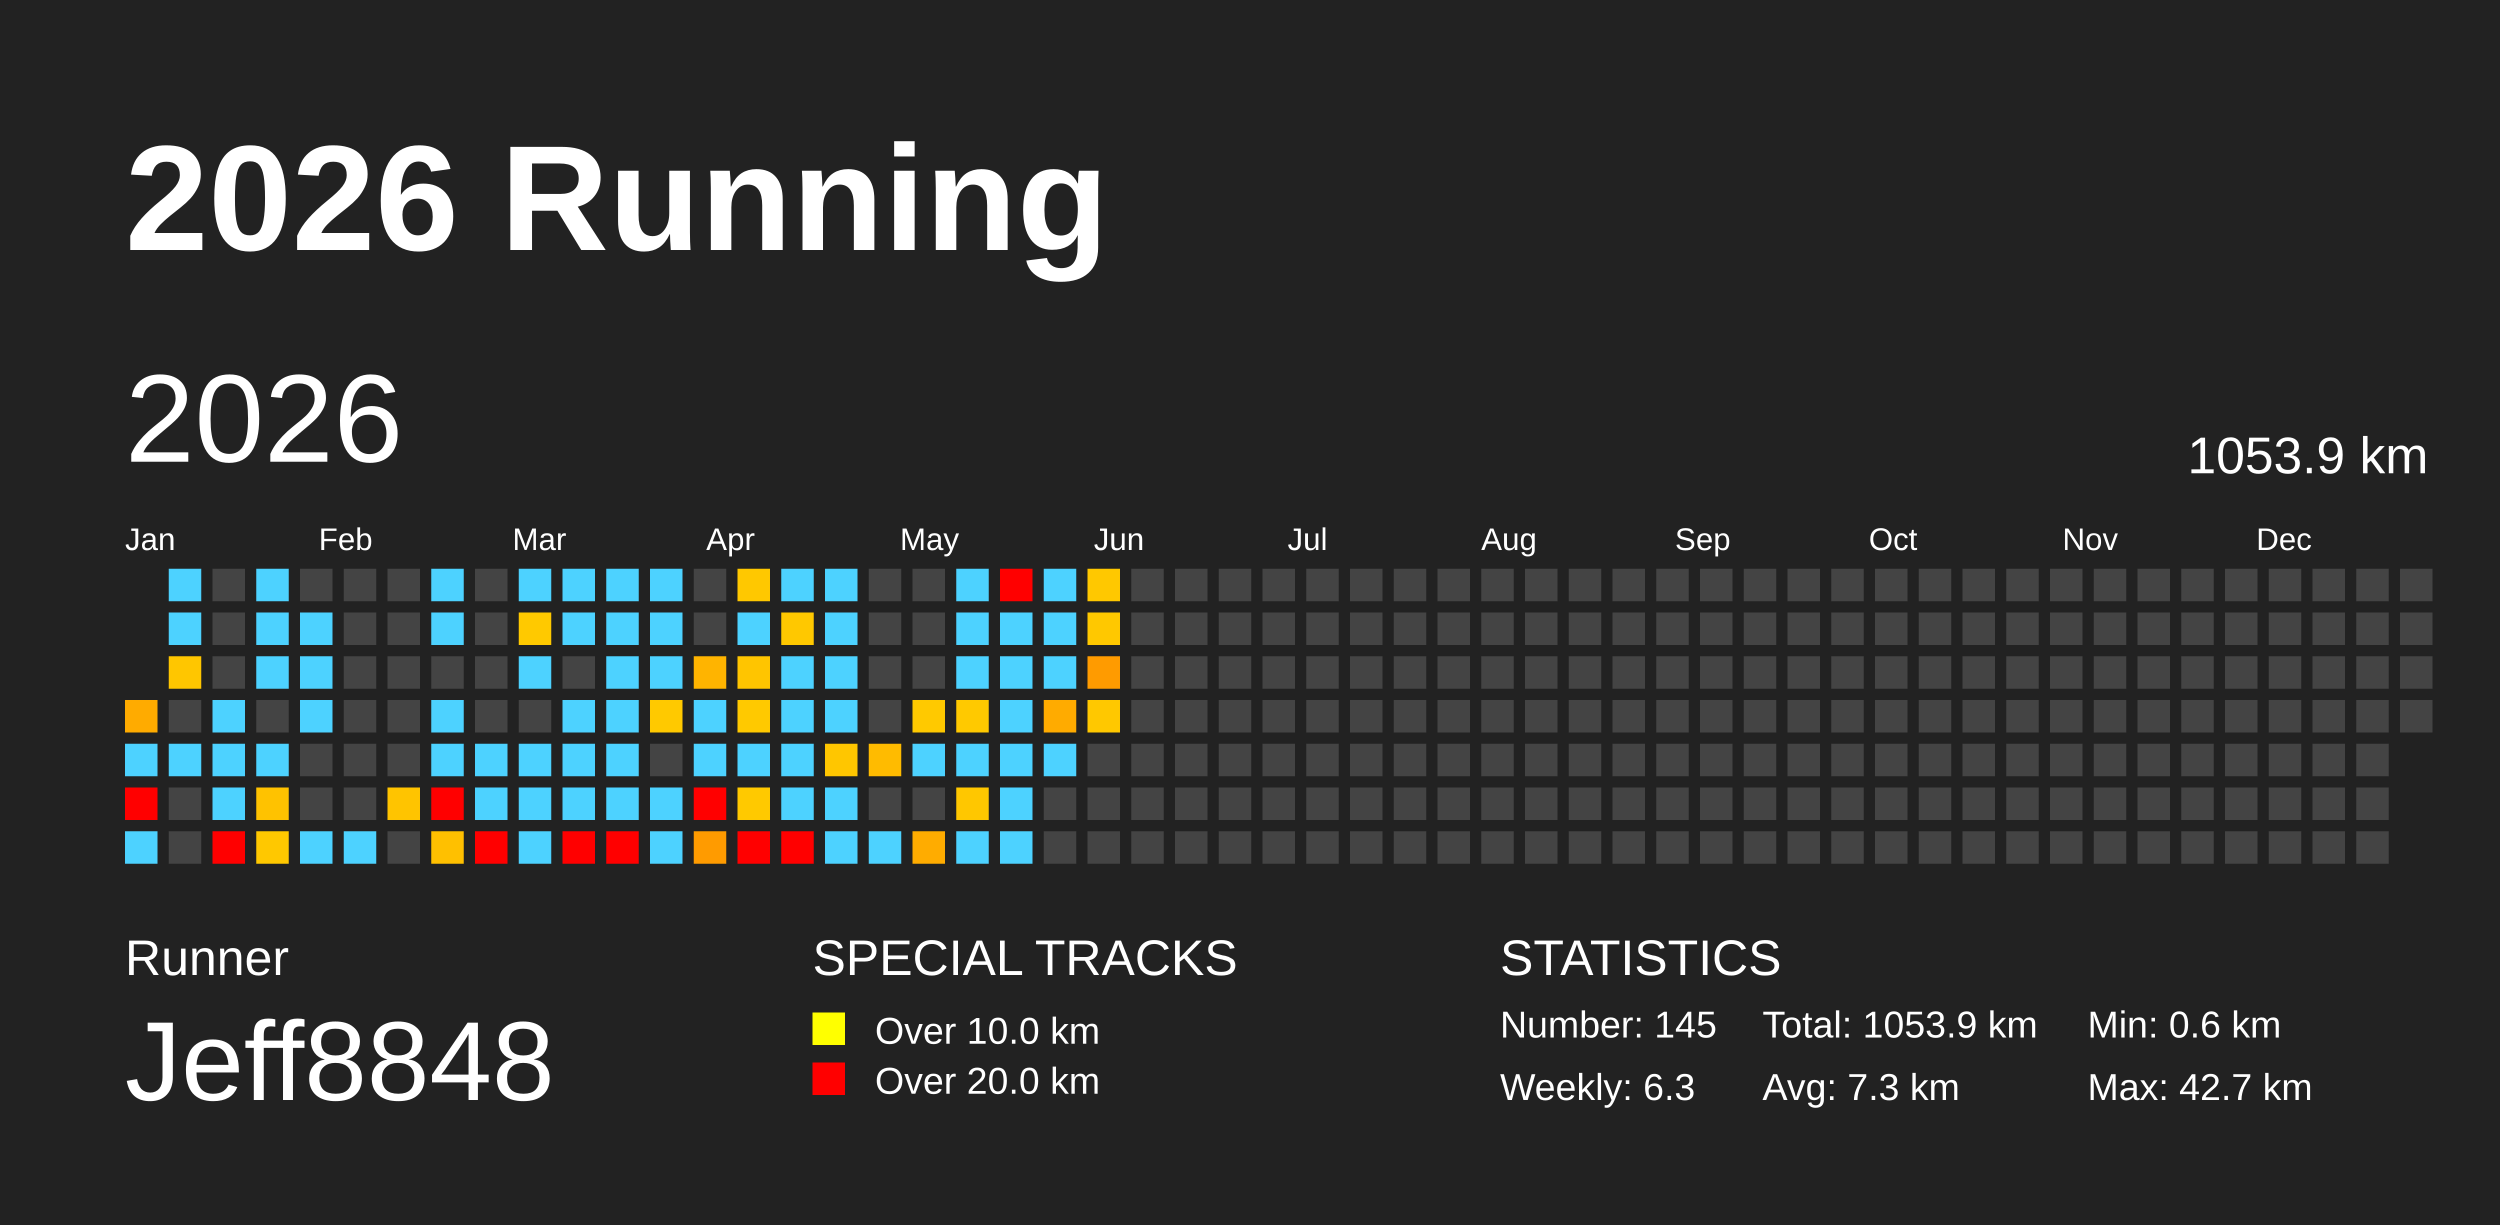
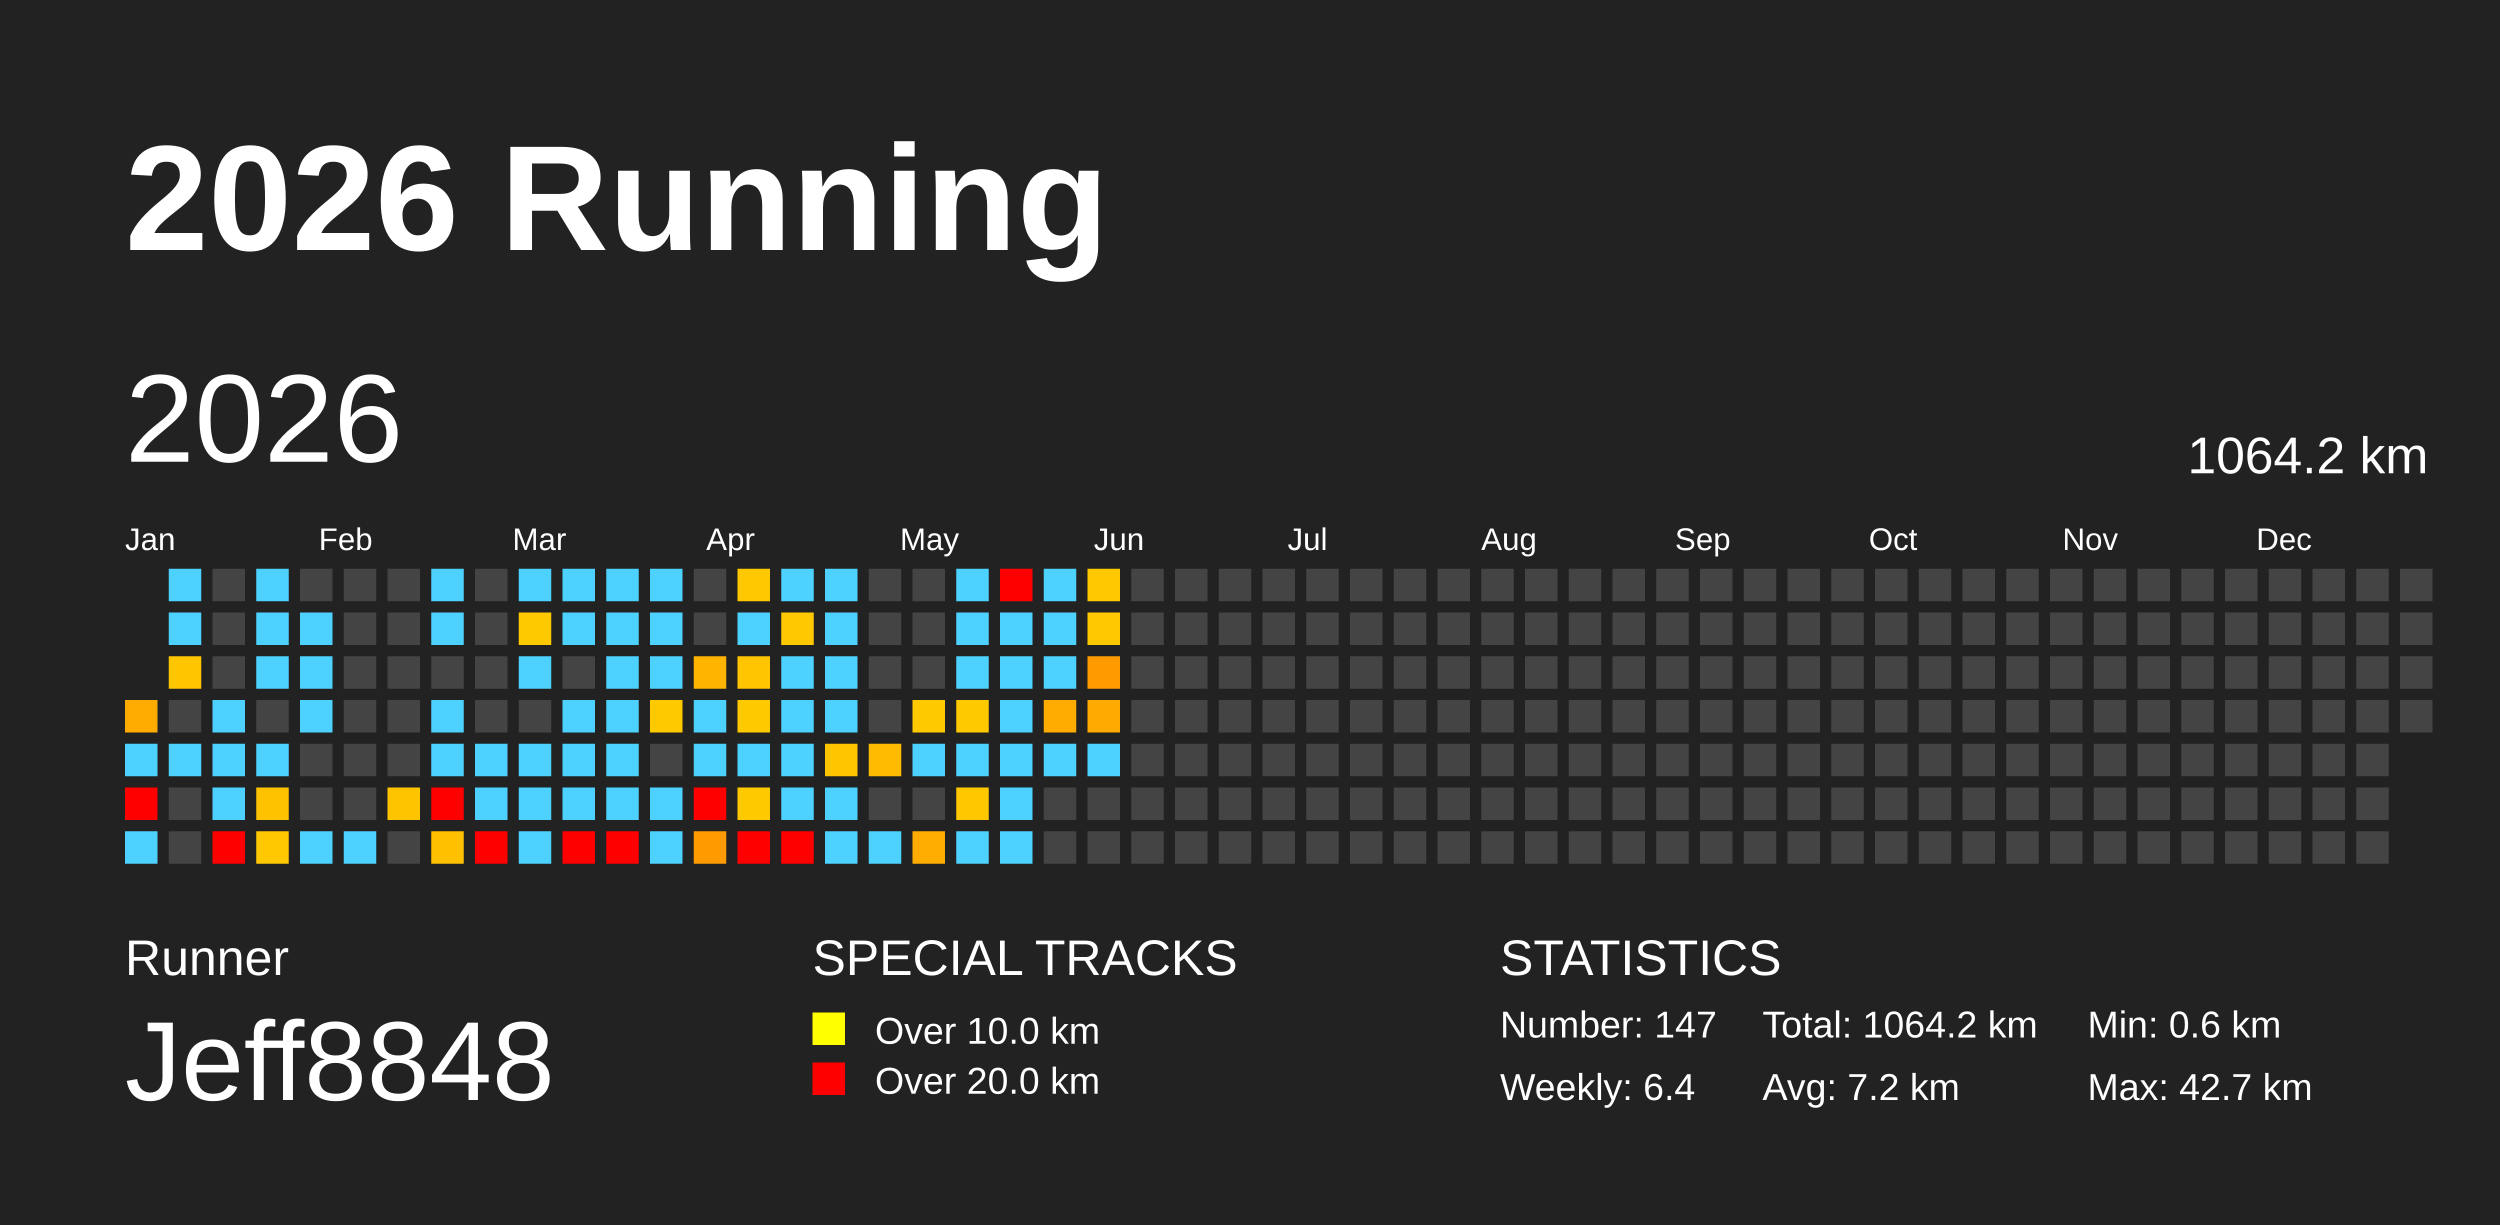
<svg xmlns="http://www.w3.org/2000/svg" baseProfile="full" height="98mm" version="1.1" viewBox="0,0,200,98" width="200mm">
  <defs />
  <rect fill="#222222" height="98" width="200" x="0" y="0" />
  <text fill="#FFFFFF" style="font-size:12px; font-family:Arial; font-weight:bold;" x="10" y="20">2026 Running</text>
  <text fill="#FFFFFF" style="font-size:4px; font-family:Arial" x="10" y="78">Runner</text>
  <text fill="#FFFFFF" style="font-size:9px; font-family:Arial" x="10" y="88">Jeff8848</text>
  <text fill="#FFFFFF" style="font-size:4px; font-family:Arial" x="65" y="78">SPECIAL TRACKS</text>
  <rect fill="yellow" height="2.6" width="2.6" x="65" y="81" />
  <text fill="#FFFFFF" style="font-size:3px; font-family:Arial" x="70" y="83.5">Over 10.0 km</text>
  <rect fill="red" height="2.6" width="2.6" x="65" y="85" />
  <text fill="#FFFFFF" style="font-size:3px; font-family:Arial" x="70" y="87.5">Over 20.0 km</text>
  <text fill="#FFFFFF" style="font-size:4px; font-family:Arial" x="120" y="78">STATISTICS</text>
-   <text fill="#FFFFFF" style="font-size:3px; font-family:Arial" x="120" y="83">Number: 145</text>
-   <text fill="#FFFFFF" style="font-size:3px; font-family:Arial" x="120" y="88">Weekly: 6.3</text>
-   <text fill="#FFFFFF" style="font-size:3px; font-family:Arial" x="141" y="83">Total: 1053.9 km</text>
-   <text fill="#FFFFFF" style="font-size:3px; font-family:Arial" x="141" y="88">Avg: 7.3 km</text>
+   <text fill="#FFFFFF" style="font-size:3px; font-family:Arial" x="120" y="83">Number: 147</text>
+   <text fill="#FFFFFF" style="font-size:3px; font-family:Arial" x="120" y="88">Weekly: 6.4</text>
+   <text fill="#FFFFFF" style="font-size:3px; font-family:Arial" x="141" y="83">Total: 1064.2 km</text>
+   <text fill="#FFFFFF" style="font-size:3px; font-family:Arial" x="141" y="88">Avg: 7.2 km</text>
  <text fill="#FFFFFF" style="font-size:3px; font-family:Arial" x="167" y="83">Min: 0.6 km</text>
  <text fill="#FFFFFF" style="font-size:3px; font-family:Arial" x="167" y="88">Max: 42.7 km</text>
  <text dominant-baseline="hanging" fill="#FFFFFF" style="font-size:10.0px; font-family:Arial;" x="10" y="30">2026</text>
-   <text dominant-baseline="hanging" fill="#FFFFFF" style="font-size:4.125px; font-family:Arial;" x="175" y="35">1053.9 km</text>
+   <text dominant-baseline="hanging" fill="#FFFFFF" style="font-size:4.125px; font-family:Arial;" x="175" y="35">1064.2 km</text>
  <text fill="#FFFFFF" style="font-size:2.5px; font-family:Arial" x="10.0" y="44">Jan</text>
  <text fill="#FFFFFF" style="font-size:2.5px; font-family:Arial" x="25.5" y="44">Feb</text>
  <text fill="#FFFFFF" style="font-size:2.5px; font-family:Arial" x="41.0" y="44">Mar</text>
  <text fill="#FFFFFF" style="font-size:2.5px; font-family:Arial" x="56.5" y="44">Apr</text>
  <text fill="#FFFFFF" style="font-size:2.5px; font-family:Arial" x="72.0" y="44">May</text>
  <text fill="#FFFFFF" style="font-size:2.5px; font-family:Arial" x="87.5" y="44">Jun</text>
  <text fill="#FFFFFF" style="font-size:2.5px; font-family:Arial" x="103.0" y="44">Jul</text>
  <text fill="#FFFFFF" style="font-size:2.5px; font-family:Arial" x="118.5" y="44">Aug</text>
  <text fill="#FFFFFF" style="font-size:2.5px; font-family:Arial" x="134.0" y="44">Sep</text>
  <text fill="#FFFFFF" style="font-size:2.5px; font-family:Arial" x="149.5" y="44">Oct</text>
  <text fill="#FFFFFF" style="font-size:2.5px; font-family:Arial" x="165.0" y="44">Nov</text>
  <text fill="#FFFFFF" style="font-size:2.5px; font-family:Arial" x="180.5" y="44">Dec</text>
  <rect fill="#ffab00" height="2.6" width="2.6" x="10.0" y="56.0" />
  <rect fill="#4dd2ff" height="2.6" width="2.6" x="10.0" y="59.5" />
  <rect fill="red" height="2.6" width="2.6" x="10.0" y="63.0" />
  <rect fill="#4dd2ff" height="2.6" width="2.6" x="10.0" y="66.5" />
  <rect fill="#4dd2ff" height="2.6" width="2.6" x="13.5" y="45.5" />
  <rect fill="#4dd2ff" height="2.6" width="2.6" x="13.5" y="49.0" />
  <rect fill="#ffc600" height="2.6" width="2.6" x="13.5" y="52.5" />
  <rect fill="#444444" height="2.6" width="2.6" x="13.5" y="56.0" />
  <rect fill="#4dd2ff" height="2.6" width="2.6" x="13.5" y="59.5" />
  <rect fill="#444444" height="2.6" width="2.6" x="13.5" y="63.0" />
  <rect fill="#444444" height="2.6" width="2.6" x="13.5" y="66.5" />
  <rect fill="#444444" height="2.6" width="2.6" x="17.0" y="45.5" />
  <rect fill="#444444" height="2.6" width="2.6" x="17.0" y="49.0" />
  <rect fill="#444444" height="2.6" width="2.6" x="17.0" y="52.5" />
  <rect fill="#4dd2ff" height="2.6" width="2.6" x="17.0" y="56.0" />
  <rect fill="#4dd2ff" height="2.6" width="2.6" x="17.0" y="59.5" />
  <rect fill="#4dd2ff" height="2.6" width="2.6" x="17.0" y="63.0" />
  <rect fill="red" height="2.6" width="2.6" x="17.0" y="66.5" />
  <rect fill="#4dd2ff" height="2.6" width="2.6" x="20.5" y="45.5" />
  <rect fill="#4dd2ff" height="2.6" width="2.6" x="20.5" y="49.0" />
  <rect fill="#4dd2ff" height="2.6" width="2.6" x="20.5" y="52.5" />
  <rect fill="#444444" height="2.6" width="2.6" x="20.5" y="56.0" />
  <rect fill="#4dd2ff" height="2.6" width="2.6" x="20.5" y="59.5" />
  <rect fill="#ffc200" height="2.6" width="2.6" x="20.5" y="63.0" />
  <rect fill="#ffc800" height="2.6" width="2.6" x="20.5" y="66.5" />
  <rect fill="#444444" height="2.6" width="2.6" x="24.0" y="45.5" />
  <rect fill="#4dd2ff" height="2.6" width="2.6" x="24.0" y="49.0" />
  <rect fill="#4dd2ff" height="2.6" width="2.6" x="24.0" y="52.5" />
  <rect fill="#4dd2ff" height="2.6" width="2.6" x="24.0" y="56.0" />
  <rect fill="#444444" height="2.6" width="2.6" x="24.0" y="59.5" />
  <rect fill="#444444" height="2.6" width="2.6" x="24.0" y="63.0" />
  <rect fill="#4dd2ff" height="2.6" width="2.6" x="24.0" y="66.5" />
  <rect fill="#444444" height="2.6" width="2.6" x="27.5" y="45.5" />
  <rect fill="#444444" height="2.6" width="2.6" x="27.5" y="49.0" />
  <rect fill="#444444" height="2.6" width="2.6" x="27.5" y="52.5" />
  <rect fill="#444444" height="2.6" width="2.6" x="27.5" y="56.0" />
  <rect fill="#444444" height="2.6" width="2.6" x="27.5" y="59.5" />
  <rect fill="#444444" height="2.6" width="2.6" x="27.5" y="63.0" />
  <rect fill="#4dd2ff" height="2.6" width="2.6" x="27.5" y="66.5" />
  <rect fill="#444444" height="2.6" width="2.6" x="31.0" y="45.5" />
  <rect fill="#444444" height="2.6" width="2.6" x="31.0" y="49.0" />
  <rect fill="#444444" height="2.6" width="2.6" x="31.0" y="52.5" />
  <rect fill="#444444" height="2.6" width="2.6" x="31.0" y="56.0" />
  <rect fill="#444444" height="2.6" width="2.6" x="31.0" y="59.5" />
  <rect fill="#ffc400" height="2.6" width="2.6" x="31.0" y="63.0" />
  <rect fill="#444444" height="2.6" width="2.6" x="31.0" y="66.5" />
  <rect fill="#4dd2ff" height="2.6" width="2.6" x="34.5" y="45.5" />
  <rect fill="#4dd2ff" height="2.6" width="2.6" x="34.5" y="49.0" />
  <rect fill="#444444" height="2.6" width="2.6" x="34.5" y="52.5" />
  <rect fill="#4dd2ff" height="2.6" width="2.6" x="34.5" y="56.0" />
  <rect fill="#4dd2ff" height="2.6" width="2.6" x="34.5" y="59.5" />
  <rect fill="red" height="2.6" width="2.6" x="34.5" y="63.0" />
  <rect fill="#ffc000" height="2.6" width="2.6" x="34.5" y="66.5" />
  <rect fill="#444444" height="2.6" width="2.6" x="38.0" y="45.5" />
  <rect fill="#444444" height="2.6" width="2.6" x="38.0" y="49.0" />
  <rect fill="#444444" height="2.6" width="2.6" x="38.0" y="52.5" />
  <rect fill="#444444" height="2.6" width="2.6" x="38.0" y="56.0" />
  <rect fill="#4dd2ff" height="2.6" width="2.6" x="38.0" y="59.5" />
  <rect fill="#4dd2ff" height="2.6" width="2.6" x="38.0" y="63.0" />
  <rect fill="red" height="2.6" width="2.6" x="38.0" y="66.5" />
  <rect fill="#4dd2ff" height="2.6" width="2.6" x="41.5" y="45.5" />
  <rect fill="#ffc900" height="2.6" width="2.6" x="41.5" y="49.0" />
  <rect fill="#4dd2ff" height="2.6" width="2.6" x="41.5" y="52.5" />
  <rect fill="#444444" height="2.6" width="2.6" x="41.5" y="56.0" />
  <rect fill="#4dd2ff" height="2.6" width="2.6" x="41.5" y="59.5" />
  <rect fill="#4dd2ff" height="2.6" width="2.6" x="41.5" y="63.0" />
  <rect fill="#4dd2ff" height="2.6" width="2.6" x="41.5" y="66.5" />
  <rect fill="#4dd2ff" height="2.6" width="2.6" x="45.0" y="45.5" />
  <rect fill="#4dd2ff" height="2.6" width="2.6" x="45.0" y="49.0" />
  <rect fill="#444444" height="2.6" width="2.6" x="45.0" y="52.5" />
  <rect fill="#4dd2ff" height="2.6" width="2.6" x="45.0" y="56.0" />
  <rect fill="#4dd2ff" height="2.6" width="2.6" x="45.0" y="59.5" />
  <rect fill="#4dd2ff" height="2.6" width="2.6" x="45.0" y="63.0" />
  <rect fill="red" height="2.6" width="2.6" x="45.0" y="66.5" />
  <rect fill="#4dd2ff" height="2.6" width="2.6" x="48.5" y="45.5" />
  <rect fill="#4dd2ff" height="2.6" width="2.6" x="48.5" y="49.0" />
  <rect fill="#4dd2ff" height="2.6" width="2.6" x="48.5" y="52.5" />
  <rect fill="#4dd2ff" height="2.6" width="2.6" x="48.5" y="56.0" />
  <rect fill="#4dd2ff" height="2.6" width="2.6" x="48.5" y="59.5" />
  <rect fill="#4dd2ff" height="2.6" width="2.6" x="48.5" y="63.0" />
  <rect fill="red" height="2.6" width="2.6" x="48.5" y="66.5" />
  <rect fill="#4dd2ff" height="2.6" width="2.6" x="52.0" y="45.5" />
  <rect fill="#4dd2ff" height="2.6" width="2.6" x="52.0" y="49.0" />
  <rect fill="#4dd2ff" height="2.6" width="2.6" x="52.0" y="52.5" />
  <rect fill="#ffc900" height="2.6" width="2.6" x="52.0" y="56.0" />
  <rect fill="#444444" height="2.6" width="2.6" x="52.0" y="59.5" />
  <rect fill="#4dd2ff" height="2.6" width="2.6" x="52.0" y="63.0" />
  <rect fill="#4dd2ff" height="2.6" width="2.6" x="52.0" y="66.5" />
  <rect fill="#444444" height="2.6" width="2.6" x="55.5" y="45.5" />
  <rect fill="#444444" height="2.6" width="2.6" x="55.5" y="49.0" />
  <rect fill="#ffb400" height="2.6" width="2.6" x="55.5" y="52.5" />
  <rect fill="#4dd2ff" height="2.6" width="2.6" x="55.5" y="56.0" />
  <rect fill="#4dd2ff" height="2.6" width="2.6" x="55.5" y="59.5" />
  <rect fill="red" height="2.6" width="2.6" x="55.5" y="63.0" />
  <rect fill="#ff9b00" height="2.6" width="2.6" x="55.5" y="66.5" />
  <rect fill="#ffc800" height="2.6" width="2.6" x="59.0" y="45.5" />
  <rect fill="#4dd2ff" height="2.6" width="2.6" x="59.0" y="49.0" />
  <rect fill="#ffc500" height="2.6" width="2.6" x="59.0" y="52.5" />
  <rect fill="#ffc900" height="2.6" width="2.6" x="59.0" y="56.0" />
  <rect fill="#4dd2ff" height="2.6" width="2.6" x="59.0" y="59.5" />
  <rect fill="#ffc900" height="2.6" width="2.6" x="59.0" y="63.0" />
  <rect fill="red" height="2.6" width="2.6" x="59.0" y="66.5" />
  <rect fill="#4dd2ff" height="2.6" width="2.6" x="62.5" y="45.5" />
  <rect fill="#ffc800" height="2.6" width="2.6" x="62.5" y="49.0" />
  <rect fill="#4dd2ff" height="2.6" width="2.6" x="62.5" y="52.5" />
  <rect fill="#4dd2ff" height="2.6" width="2.6" x="62.5" y="56.0" />
  <rect fill="#4dd2ff" height="2.6" width="2.6" x="62.5" y="59.5" />
  <rect fill="#4dd2ff" height="2.6" width="2.6" x="62.5" y="63.0" />
  <rect fill="red" height="2.6" width="2.6" x="62.5" y="66.5" />
  <rect fill="#4dd2ff" height="2.6" width="2.6" x="66.0" y="45.5" />
  <rect fill="#4dd2ff" height="2.6" width="2.6" x="66.0" y="49.0" />
  <rect fill="#4dd2ff" height="2.6" width="2.6" x="66.0" y="52.5" />
  <rect fill="#4dd2ff" height="2.6" width="2.6" x="66.0" y="56.0" />
  <rect fill="#ffc600" height="2.6" width="2.6" x="66.0" y="59.5" />
  <rect fill="#4dd2ff" height="2.6" width="2.6" x="66.0" y="63.0" />
  <rect fill="#4dd2ff" height="2.6" width="2.6" x="66.0" y="66.5" />
  <rect fill="#444444" height="2.6" width="2.6" x="69.5" y="45.5" />
  <rect fill="#444444" height="2.6" width="2.6" x="69.5" y="49.0" />
  <rect fill="#444444" height="2.6" width="2.6" x="69.5" y="52.5" />
  <rect fill="#444444" height="2.6" width="2.6" x="69.5" y="56.0" />
  <rect fill="#ffbb00" height="2.6" width="2.6" x="69.5" y="59.5" />
  <rect fill="#444444" height="2.6" width="2.6" x="69.5" y="63.0" />
  <rect fill="#4dd2ff" height="2.6" width="2.6" x="69.5" y="66.5" />
  <rect fill="#444444" height="2.6" width="2.6" x="73.0" y="45.5" />
  <rect fill="#444444" height="2.6" width="2.6" x="73.0" y="49.0" />
  <rect fill="#444444" height="2.6" width="2.6" x="73.0" y="52.5" />
  <rect fill="#ffc900" height="2.6" width="2.6" x="73.0" y="56.0" />
  <rect fill="#4dd2ff" height="2.6" width="2.6" x="73.0" y="59.5" />
  <rect fill="#444444" height="2.6" width="2.6" x="73.0" y="63.0" />
  <rect fill="#ffac00" height="2.6" width="2.6" x="73.0" y="66.5" />
  <rect fill="#4dd2ff" height="2.6" width="2.6" x="76.5" y="45.5" />
  <rect fill="#4dd2ff" height="2.6" width="2.6" x="76.5" y="49.0" />
  <rect fill="#4dd2ff" height="2.6" width="2.6" x="76.5" y="52.5" />
  <rect fill="#ffc900" height="2.6" width="2.6" x="76.5" y="56.0" />
  <rect fill="#4dd2ff" height="2.6" width="2.6" x="76.5" y="59.5" />
  <rect fill="#ffc700" height="2.6" width="2.6" x="76.5" y="63.0" />
  <rect fill="#4dd2ff" height="2.6" width="2.6" x="76.5" y="66.5" />
  <rect fill="red" height="2.6" width="2.6" x="80.0" y="45.5" />
  <rect fill="#4dd2ff" height="2.6" width="2.6" x="80.0" y="49.0" />
  <rect fill="#4dd2ff" height="2.6" width="2.6" x="80.0" y="52.5" />
  <rect fill="#4dd2ff" height="2.6" width="2.6" x="80.0" y="56.0" />
  <rect fill="#4dd2ff" height="2.6" width="2.6" x="80.0" y="59.5" />
  <rect fill="#4dd2ff" height="2.6" width="2.6" x="80.0" y="63.0" />
  <rect fill="#4dd2ff" height="2.6" width="2.6" x="80.0" y="66.5" />
  <rect fill="#4dd2ff" height="2.6" width="2.6" x="83.5" y="45.5" />
  <rect fill="#4dd2ff" height="2.6" width="2.6" x="83.5" y="49.0" />
  <rect fill="#4dd2ff" height="2.6" width="2.6" x="83.5" y="52.5" />
  <rect fill="#ffab00" height="2.6" width="2.6" x="83.5" y="56.0" />
  <rect fill="#4dd2ff" height="2.6" width="2.6" x="83.5" y="59.5" />
  <rect fill="#444444" height="2.6" width="2.6" x="83.5" y="63.0" />
  <rect fill="#444444" height="2.6" width="2.6" x="83.5" y="66.5" />
  <rect fill="#ffc800" height="2.6" width="2.6" x="87.0" y="45.5" />
  <rect fill="#ffc800" height="2.6" width="2.6" x="87.0" y="49.0" />
  <rect fill="#ff9b00" height="2.6" width="2.6" x="87.0" y="52.5" />
-   <rect fill="#ffc800" height="2.6" width="2.6" x="87.0" y="56.0" />
-   <rect fill="#444444" height="2.6" width="2.6" x="87.0" y="59.5" />
+   <rect fill="#ffaa00" height="2.6" width="2.6" x="87.0" y="56.0" />
+   <rect fill="#4dd2ff" height="2.6" width="2.6" x="87.0" y="59.5" />
  <rect fill="#444444" height="2.6" width="2.6" x="87.0" y="63.0" />
  <rect fill="#444444" height="2.6" width="2.6" x="87.0" y="66.5" />
  <rect fill="#444444" height="2.6" width="2.6" x="90.5" y="45.5" />
  <rect fill="#444444" height="2.6" width="2.6" x="90.5" y="49.0" />
  <rect fill="#444444" height="2.6" width="2.6" x="90.5" y="52.5" />
  <rect fill="#444444" height="2.6" width="2.6" x="90.5" y="56.0" />
  <rect fill="#444444" height="2.6" width="2.6" x="90.5" y="59.5" />
  <rect fill="#444444" height="2.6" width="2.6" x="90.5" y="63.0" />
  <rect fill="#444444" height="2.6" width="2.6" x="90.5" y="66.5" />
  <rect fill="#444444" height="2.6" width="2.6" x="94.0" y="45.5" />
  <rect fill="#444444" height="2.6" width="2.6" x="94.0" y="49.0" />
  <rect fill="#444444" height="2.6" width="2.6" x="94.0" y="52.5" />
  <rect fill="#444444" height="2.6" width="2.6" x="94.0" y="56.0" />
  <rect fill="#444444" height="2.6" width="2.6" x="94.0" y="59.5" />
  <rect fill="#444444" height="2.6" width="2.6" x="94.0" y="63.0" />
  <rect fill="#444444" height="2.6" width="2.6" x="94.0" y="66.5" />
  <rect fill="#444444" height="2.6" width="2.6" x="97.5" y="45.5" />
  <rect fill="#444444" height="2.6" width="2.6" x="97.5" y="49.0" />
  <rect fill="#444444" height="2.6" width="2.6" x="97.5" y="52.5" />
  <rect fill="#444444" height="2.6" width="2.6" x="97.5" y="56.0" />
  <rect fill="#444444" height="2.6" width="2.6" x="97.5" y="59.5" />
  <rect fill="#444444" height="2.6" width="2.6" x="97.5" y="63.0" />
  <rect fill="#444444" height="2.6" width="2.6" x="97.5" y="66.5" />
  <rect fill="#444444" height="2.6" width="2.6" x="101.0" y="45.5" />
  <rect fill="#444444" height="2.6" width="2.6" x="101.0" y="49.0" />
  <rect fill="#444444" height="2.6" width="2.6" x="101.0" y="52.5" />
  <rect fill="#444444" height="2.6" width="2.6" x="101.0" y="56.0" />
  <rect fill="#444444" height="2.6" width="2.6" x="101.0" y="59.5" />
  <rect fill="#444444" height="2.6" width="2.6" x="101.0" y="63.0" />
  <rect fill="#444444" height="2.6" width="2.6" x="101.0" y="66.5" />
  <rect fill="#444444" height="2.6" width="2.6" x="104.5" y="45.5" />
  <rect fill="#444444" height="2.6" width="2.6" x="104.5" y="49.0" />
  <rect fill="#444444" height="2.6" width="2.6" x="104.5" y="52.5" />
  <rect fill="#444444" height="2.6" width="2.6" x="104.5" y="56.0" />
  <rect fill="#444444" height="2.6" width="2.6" x="104.5" y="59.5" />
  <rect fill="#444444" height="2.6" width="2.6" x="104.5" y="63.0" />
  <rect fill="#444444" height="2.6" width="2.6" x="104.5" y="66.5" />
  <rect fill="#444444" height="2.6" width="2.6" x="108.0" y="45.5" />
  <rect fill="#444444" height="2.6" width="2.6" x="108.0" y="49.0" />
  <rect fill="#444444" height="2.6" width="2.6" x="108.0" y="52.5" />
  <rect fill="#444444" height="2.6" width="2.6" x="108.0" y="56.0" />
  <rect fill="#444444" height="2.6" width="2.6" x="108.0" y="59.5" />
  <rect fill="#444444" height="2.6" width="2.6" x="108.0" y="63.0" />
  <rect fill="#444444" height="2.6" width="2.6" x="108.0" y="66.5" />
  <rect fill="#444444" height="2.6" width="2.6" x="111.5" y="45.5" />
  <rect fill="#444444" height="2.6" width="2.6" x="111.5" y="49.0" />
  <rect fill="#444444" height="2.6" width="2.6" x="111.5" y="52.5" />
  <rect fill="#444444" height="2.6" width="2.6" x="111.5" y="56.0" />
  <rect fill="#444444" height="2.6" width="2.6" x="111.5" y="59.5" />
  <rect fill="#444444" height="2.6" width="2.6" x="111.5" y="63.0" />
  <rect fill="#444444" height="2.6" width="2.6" x="111.5" y="66.5" />
  <rect fill="#444444" height="2.6" width="2.6" x="115.0" y="45.5" />
  <rect fill="#444444" height="2.6" width="2.6" x="115.0" y="49.0" />
  <rect fill="#444444" height="2.6" width="2.6" x="115.0" y="52.5" />
  <rect fill="#444444" height="2.6" width="2.6" x="115.0" y="56.0" />
  <rect fill="#444444" height="2.6" width="2.6" x="115.0" y="59.5" />
  <rect fill="#444444" height="2.6" width="2.6" x="115.0" y="63.0" />
  <rect fill="#444444" height="2.6" width="2.6" x="115.0" y="66.5" />
  <rect fill="#444444" height="2.6" width="2.6" x="118.5" y="45.5" />
  <rect fill="#444444" height="2.6" width="2.6" x="118.5" y="49.0" />
  <rect fill="#444444" height="2.6" width="2.6" x="118.5" y="52.5" />
  <rect fill="#444444" height="2.6" width="2.6" x="118.5" y="56.0" />
  <rect fill="#444444" height="2.6" width="2.6" x="118.5" y="59.5" />
  <rect fill="#444444" height="2.6" width="2.6" x="118.5" y="63.0" />
  <rect fill="#444444" height="2.6" width="2.6" x="118.5" y="66.5" />
  <rect fill="#444444" height="2.6" width="2.6" x="122.0" y="45.5" />
  <rect fill="#444444" height="2.6" width="2.6" x="122.0" y="49.0" />
  <rect fill="#444444" height="2.6" width="2.6" x="122.0" y="52.5" />
  <rect fill="#444444" height="2.6" width="2.6" x="122.0" y="56.0" />
  <rect fill="#444444" height="2.6" width="2.6" x="122.0" y="59.5" />
  <rect fill="#444444" height="2.6" width="2.6" x="122.0" y="63.0" />
  <rect fill="#444444" height="2.6" width="2.6" x="122.0" y="66.5" />
  <rect fill="#444444" height="2.6" width="2.6" x="125.5" y="45.5" />
  <rect fill="#444444" height="2.6" width="2.6" x="125.5" y="49.0" />
  <rect fill="#444444" height="2.6" width="2.6" x="125.5" y="52.5" />
  <rect fill="#444444" height="2.6" width="2.6" x="125.5" y="56.0" />
  <rect fill="#444444" height="2.6" width="2.6" x="125.5" y="59.5" />
  <rect fill="#444444" height="2.6" width="2.6" x="125.5" y="63.0" />
  <rect fill="#444444" height="2.6" width="2.6" x="125.5" y="66.5" />
  <rect fill="#444444" height="2.6" width="2.6" x="129.0" y="45.5" />
  <rect fill="#444444" height="2.6" width="2.6" x="129.0" y="49.0" />
  <rect fill="#444444" height="2.6" width="2.6" x="129.0" y="52.5" />
  <rect fill="#444444" height="2.6" width="2.6" x="129.0" y="56.0" />
  <rect fill="#444444" height="2.6" width="2.6" x="129.0" y="59.5" />
  <rect fill="#444444" height="2.6" width="2.6" x="129.0" y="63.0" />
  <rect fill="#444444" height="2.6" width="2.6" x="129.0" y="66.5" />
  <rect fill="#444444" height="2.6" width="2.6" x="132.5" y="45.5" />
  <rect fill="#444444" height="2.6" width="2.6" x="132.5" y="49.0" />
  <rect fill="#444444" height="2.6" width="2.6" x="132.5" y="52.5" />
  <rect fill="#444444" height="2.6" width="2.6" x="132.5" y="56.0" />
  <rect fill="#444444" height="2.6" width="2.6" x="132.5" y="59.5" />
  <rect fill="#444444" height="2.6" width="2.6" x="132.5" y="63.0" />
  <rect fill="#444444" height="2.6" width="2.6" x="132.5" y="66.5" />
  <rect fill="#444444" height="2.6" width="2.6" x="136.0" y="45.5" />
  <rect fill="#444444" height="2.6" width="2.6" x="136.0" y="49.0" />
  <rect fill="#444444" height="2.6" width="2.6" x="136.0" y="52.5" />
  <rect fill="#444444" height="2.6" width="2.6" x="136.0" y="56.0" />
  <rect fill="#444444" height="2.6" width="2.6" x="136.0" y="59.5" />
  <rect fill="#444444" height="2.6" width="2.6" x="136.0" y="63.0" />
  <rect fill="#444444" height="2.6" width="2.6" x="136.0" y="66.5" />
  <rect fill="#444444" height="2.6" width="2.6" x="139.5" y="45.5" />
  <rect fill="#444444" height="2.6" width="2.6" x="139.5" y="49.0" />
  <rect fill="#444444" height="2.6" width="2.6" x="139.5" y="52.5" />
  <rect fill="#444444" height="2.6" width="2.6" x="139.5" y="56.0" />
  <rect fill="#444444" height="2.6" width="2.6" x="139.5" y="59.5" />
  <rect fill="#444444" height="2.6" width="2.6" x="139.5" y="63.0" />
  <rect fill="#444444" height="2.6" width="2.6" x="139.5" y="66.5" />
  <rect fill="#444444" height="2.6" width="2.6" x="143.0" y="45.5" />
  <rect fill="#444444" height="2.6" width="2.6" x="143.0" y="49.0" />
  <rect fill="#444444" height="2.6" width="2.6" x="143.0" y="52.5" />
  <rect fill="#444444" height="2.6" width="2.6" x="143.0" y="56.0" />
  <rect fill="#444444" height="2.6" width="2.6" x="143.0" y="59.5" />
  <rect fill="#444444" height="2.6" width="2.6" x="143.0" y="63.0" />
  <rect fill="#444444" height="2.6" width="2.6" x="143.0" y="66.5" />
  <rect fill="#444444" height="2.6" width="2.6" x="146.5" y="45.5" />
  <rect fill="#444444" height="2.6" width="2.6" x="146.5" y="49.0" />
  <rect fill="#444444" height="2.6" width="2.6" x="146.5" y="52.5" />
  <rect fill="#444444" height="2.6" width="2.6" x="146.5" y="56.0" />
  <rect fill="#444444" height="2.6" width="2.6" x="146.5" y="59.5" />
  <rect fill="#444444" height="2.6" width="2.6" x="146.5" y="63.0" />
  <rect fill="#444444" height="2.6" width="2.6" x="146.5" y="66.5" />
  <rect fill="#444444" height="2.6" width="2.6" x="150.0" y="45.5" />
  <rect fill="#444444" height="2.6" width="2.6" x="150.0" y="49.0" />
  <rect fill="#444444" height="2.6" width="2.6" x="150.0" y="52.5" />
  <rect fill="#444444" height="2.6" width="2.6" x="150.0" y="56.0" />
  <rect fill="#444444" height="2.6" width="2.6" x="150.0" y="59.5" />
  <rect fill="#444444" height="2.6" width="2.6" x="150.0" y="63.0" />
  <rect fill="#444444" height="2.6" width="2.6" x="150.0" y="66.5" />
  <rect fill="#444444" height="2.6" width="2.6" x="153.5" y="45.5" />
  <rect fill="#444444" height="2.6" width="2.6" x="153.5" y="49.0" />
  <rect fill="#444444" height="2.6" width="2.6" x="153.5" y="52.5" />
  <rect fill="#444444" height="2.6" width="2.6" x="153.5" y="56.0" />
  <rect fill="#444444" height="2.6" width="2.6" x="153.5" y="59.5" />
  <rect fill="#444444" height="2.6" width="2.6" x="153.5" y="63.0" />
  <rect fill="#444444" height="2.6" width="2.6" x="153.5" y="66.5" />
  <rect fill="#444444" height="2.6" width="2.6" x="157.0" y="45.5" />
  <rect fill="#444444" height="2.6" width="2.6" x="157.0" y="49.0" />
  <rect fill="#444444" height="2.6" width="2.6" x="157.0" y="52.5" />
  <rect fill="#444444" height="2.6" width="2.6" x="157.0" y="56.0" />
  <rect fill="#444444" height="2.6" width="2.6" x="157.0" y="59.5" />
  <rect fill="#444444" height="2.6" width="2.6" x="157.0" y="63.0" />
  <rect fill="#444444" height="2.6" width="2.6" x="157.0" y="66.5" />
  <rect fill="#444444" height="2.6" width="2.6" x="160.5" y="45.5" />
  <rect fill="#444444" height="2.6" width="2.6" x="160.5" y="49.0" />
  <rect fill="#444444" height="2.6" width="2.6" x="160.5" y="52.5" />
  <rect fill="#444444" height="2.6" width="2.6" x="160.5" y="56.0" />
  <rect fill="#444444" height="2.6" width="2.6" x="160.5" y="59.5" />
  <rect fill="#444444" height="2.6" width="2.6" x="160.5" y="63.0" />
  <rect fill="#444444" height="2.6" width="2.6" x="160.5" y="66.5" />
  <rect fill="#444444" height="2.6" width="2.6" x="164.0" y="45.5" />
  <rect fill="#444444" height="2.6" width="2.6" x="164.0" y="49.0" />
  <rect fill="#444444" height="2.6" width="2.6" x="164.0" y="52.5" />
  <rect fill="#444444" height="2.6" width="2.6" x="164.0" y="56.0" />
  <rect fill="#444444" height="2.6" width="2.6" x="164.0" y="59.5" />
  <rect fill="#444444" height="2.6" width="2.6" x="164.0" y="63.0" />
  <rect fill="#444444" height="2.6" width="2.6" x="164.0" y="66.5" />
  <rect fill="#444444" height="2.6" width="2.6" x="167.5" y="45.5" />
  <rect fill="#444444" height="2.6" width="2.6" x="167.5" y="49.0" />
  <rect fill="#444444" height="2.6" width="2.6" x="167.5" y="52.5" />
  <rect fill="#444444" height="2.6" width="2.6" x="167.5" y="56.0" />
  <rect fill="#444444" height="2.6" width="2.6" x="167.5" y="59.5" />
  <rect fill="#444444" height="2.6" width="2.6" x="167.5" y="63.0" />
  <rect fill="#444444" height="2.6" width="2.6" x="167.5" y="66.5" />
  <rect fill="#444444" height="2.6" width="2.6" x="171.0" y="45.5" />
  <rect fill="#444444" height="2.6" width="2.6" x="171.0" y="49.0" />
  <rect fill="#444444" height="2.6" width="2.6" x="171.0" y="52.5" />
  <rect fill="#444444" height="2.6" width="2.6" x="171.0" y="56.0" />
  <rect fill="#444444" height="2.6" width="2.6" x="171.0" y="59.5" />
  <rect fill="#444444" height="2.6" width="2.6" x="171.0" y="63.0" />
  <rect fill="#444444" height="2.6" width="2.6" x="171.0" y="66.5" />
  <rect fill="#444444" height="2.6" width="2.6" x="174.5" y="45.5" />
  <rect fill="#444444" height="2.6" width="2.6" x="174.5" y="49.0" />
  <rect fill="#444444" height="2.6" width="2.6" x="174.5" y="52.5" />
  <rect fill="#444444" height="2.6" width="2.6" x="174.5" y="56.0" />
  <rect fill="#444444" height="2.6" width="2.6" x="174.5" y="59.5" />
  <rect fill="#444444" height="2.6" width="2.6" x="174.5" y="63.0" />
  <rect fill="#444444" height="2.6" width="2.6" x="174.5" y="66.5" />
  <rect fill="#444444" height="2.6" width="2.6" x="178.0" y="45.5" />
  <rect fill="#444444" height="2.6" width="2.6" x="178.0" y="49.0" />
  <rect fill="#444444" height="2.6" width="2.6" x="178.0" y="52.5" />
  <rect fill="#444444" height="2.6" width="2.6" x="178.0" y="56.0" />
  <rect fill="#444444" height="2.6" width="2.6" x="178.0" y="59.5" />
  <rect fill="#444444" height="2.6" width="2.6" x="178.0" y="63.0" />
  <rect fill="#444444" height="2.6" width="2.6" x="178.0" y="66.5" />
  <rect fill="#444444" height="2.6" width="2.6" x="181.5" y="45.5" />
  <rect fill="#444444" height="2.6" width="2.6" x="181.5" y="49.0" />
  <rect fill="#444444" height="2.6" width="2.6" x="181.5" y="52.5" />
  <rect fill="#444444" height="2.6" width="2.6" x="181.5" y="56.0" />
  <rect fill="#444444" height="2.6" width="2.6" x="181.5" y="59.5" />
  <rect fill="#444444" height="2.6" width="2.6" x="181.5" y="63.0" />
  <rect fill="#444444" height="2.6" width="2.6" x="181.5" y="66.5" />
  <rect fill="#444444" height="2.6" width="2.6" x="185.0" y="45.5" />
  <rect fill="#444444" height="2.6" width="2.6" x="185.0" y="49.0" />
  <rect fill="#444444" height="2.6" width="2.6" x="185.0" y="52.5" />
  <rect fill="#444444" height="2.6" width="2.6" x="185.0" y="56.0" />
  <rect fill="#444444" height="2.6" width="2.6" x="185.0" y="59.5" />
  <rect fill="#444444" height="2.6" width="2.6" x="185.0" y="63.0" />
  <rect fill="#444444" height="2.6" width="2.6" x="185.0" y="66.5" />
  <rect fill="#444444" height="2.6" width="2.6" x="188.5" y="45.5" />
  <rect fill="#444444" height="2.6" width="2.6" x="188.5" y="49.0" />
  <rect fill="#444444" height="2.6" width="2.6" x="188.5" y="52.5" />
  <rect fill="#444444" height="2.6" width="2.6" x="188.5" y="56.0" />
  <rect fill="#444444" height="2.6" width="2.6" x="188.5" y="59.5" />
  <rect fill="#444444" height="2.6" width="2.6" x="188.5" y="63.0" />
  <rect fill="#444444" height="2.6" width="2.6" x="188.5" y="66.5" />
  <rect fill="#444444" height="2.6" width="2.6" x="192.0" y="45.5" />
  <rect fill="#444444" height="2.6" width="2.6" x="192.0" y="49.0" />
  <rect fill="#444444" height="2.6" width="2.6" x="192.0" y="52.5" />
  <rect fill="#444444" height="2.6" width="2.6" x="192.0" y="56.0" />
</svg>
